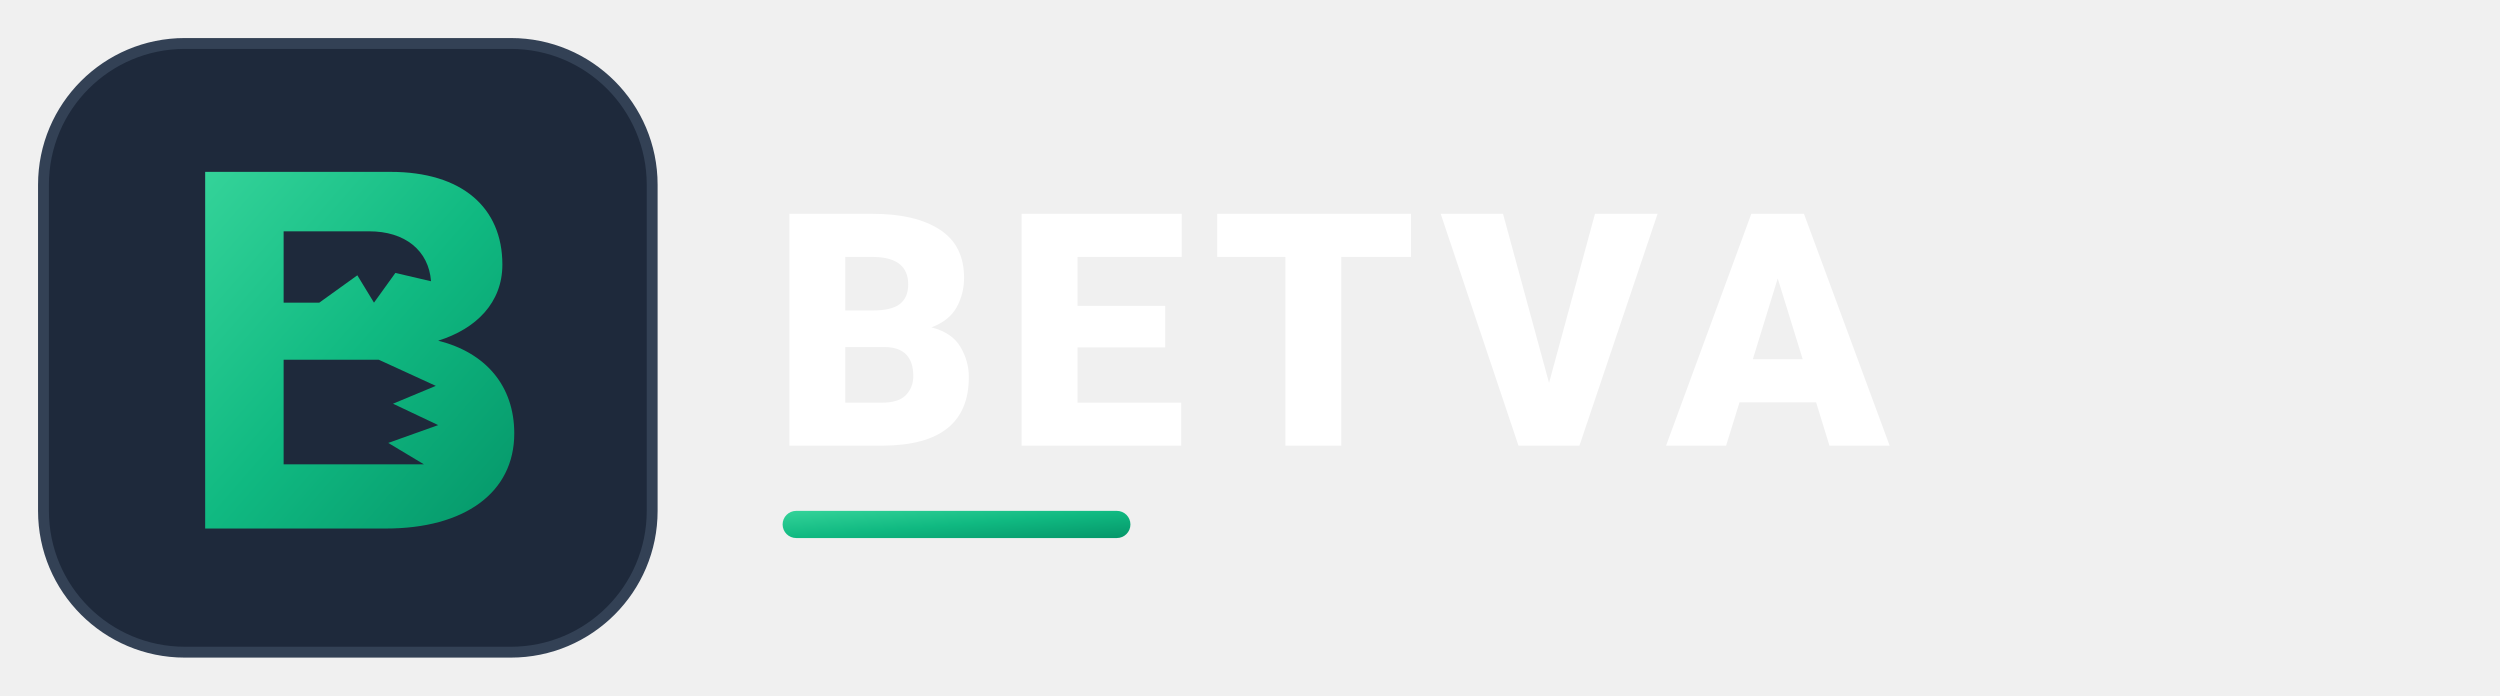
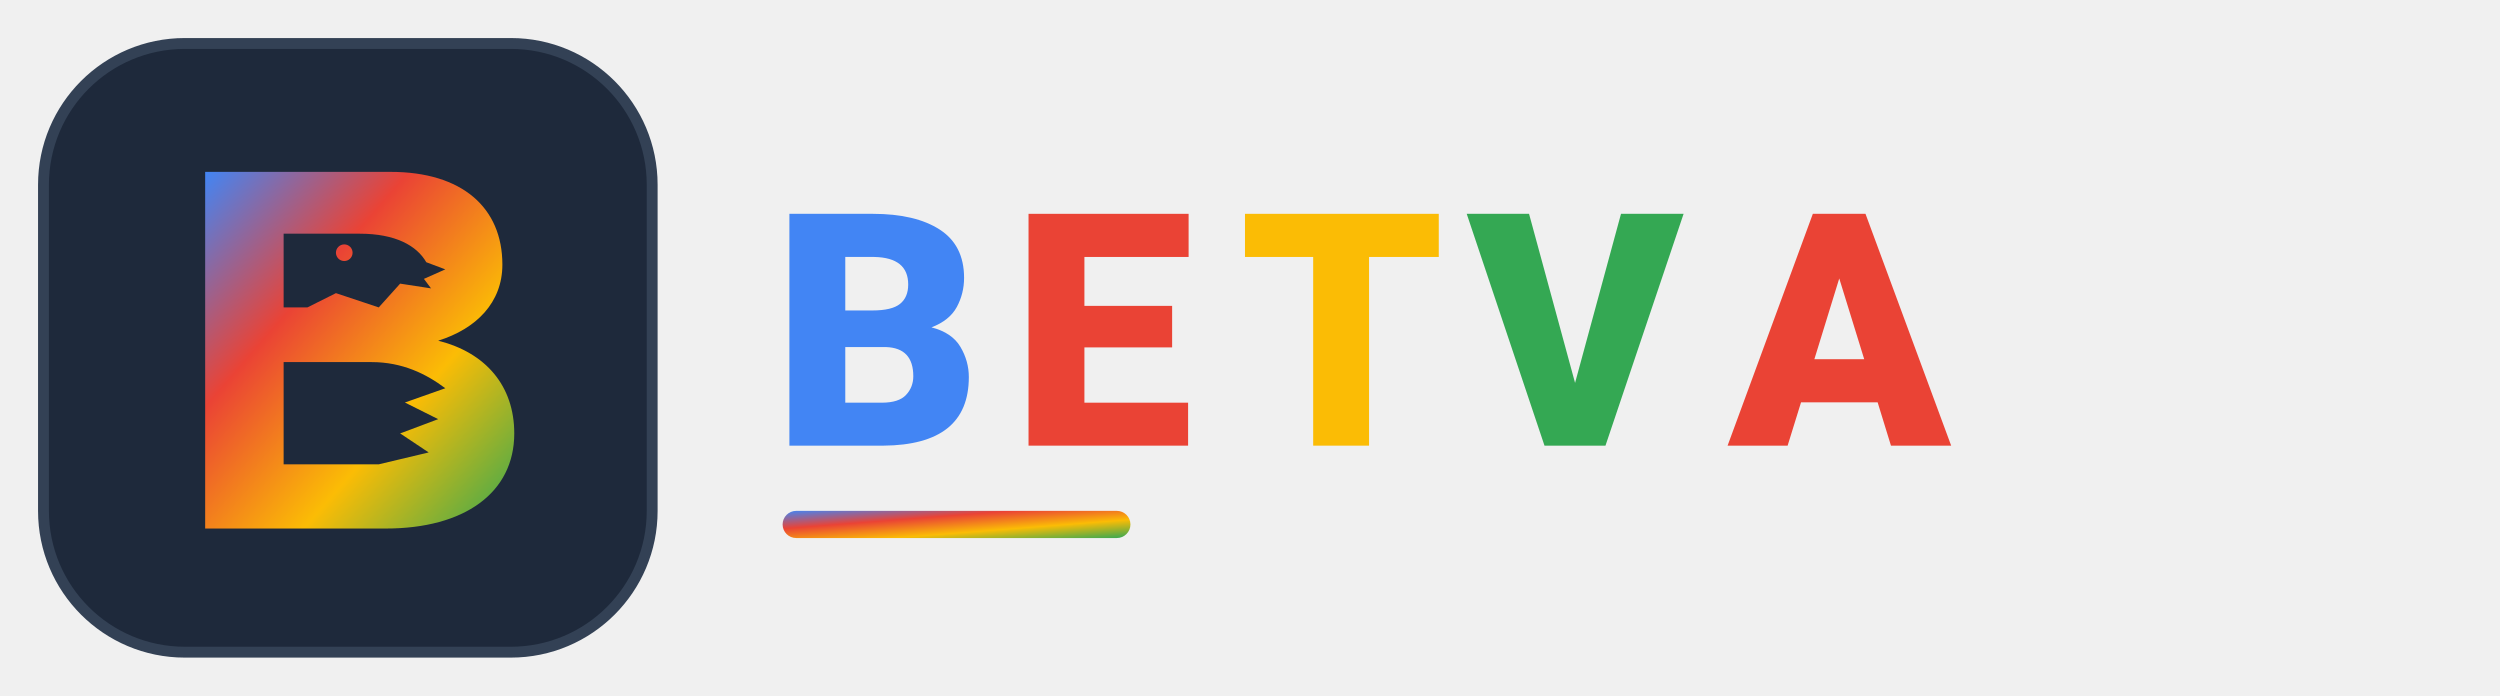
<svg xmlns="http://www.w3.org/2000/svg" viewBox="0 0 460 128" width="460" height="128" role="img" aria-labelledby="betvaLogoDarkTitle">
  <defs>
-     <linearGradient id="betvaEmeraldDark" x1="0%" y1="0%" x2="100%" y2="100%">
-       <stop offset="0%" stop-color="#34D399" />
-       <stop offset="50%" stop-color="#10B981" />
-       <stop offset="100%" stop-color="#059669" />
+     <linearGradient id="betvaBodyGrad" x1="0%" y1="0%" x2="100%" y2="100%">
+       <stop offset="0%" stop-color="#4285F4" />
+       <stop offset="33%" stop-color="#EA4335" />
+       <stop offset="66%" stop-color="#FBBC05" />
+       <stop offset="100%" stop-color="#34A853" />
    </linearGradient>
  </defs>
  <rect x="8" y="8" width="112" height="112" rx="26" fill="#1E293B" stroke="#334155" stroke-width="2" />
  <g transform="translate(8, 8) scale(0.21875)">
-     <path fill-rule="evenodd" d="       M136 108 H292 C352 108 386 138 386 186 C386 218 364 240 332 250 C372 260 396 288 396 328 C396 378 354 408 288 408 H136 Z       M202 158 L274 158 C304 158 324 174 326 200 L296 193 L278 218 L264 195 L232 218 L202 218 Z       M202 266 L282 266 L330 288 L294 303 L332 321 L290 336 L320 354 L202 354 Z     " fill="url(#betvaEmeraldDark)" />
+     <path fill-rule="evenodd" d="       M136 108       H292       C352 108 386 138 386 186       C386 218 364 240 332 250       C372 260 396 288 396 328       C396 378 354 408 288 408       H136       Z        M202 160       L266 160       C296 160 314 170 322 184       L338 190       L320 198       L326 206       L300 202       L282 222       L246 210       L222 222       L202 222       Z       M246 176       a7 7 0 1 0 14 0       a7 7 0 1 0 -14 0        M202 268       L276 268       C302 268 322 278 338 290       L304 302       L332 316       L300 328       L324 344       L282 354       L202 354       Z     " fill="url(#betvaBodyGrad)" />
  </g>
-   <text x="142" y="82" font-family="system-ui, -apple-system, 'Segoe UI', Roboto, Helvetica, Arial, sans-serif" font-size="60" font-weight="900" letter-spacing="4" fill="#FFFFFF">
-     BETVA
-   </text>
-   <rect x="144" y="94" width="64" height="5" rx="2.5" fill="url(#betvaEmeraldDark)" />
+   <g font-family="system-ui, -apple-system, 'Segoe UI', Roboto, Helvetica, Arial, sans-serif" font-size="60" font-weight="900" aria-label="BETVA">
+     <text x="142" y="82" fill="#4285F4">B</text>
+     <text x="186" y="82" fill="#EA4335">E</text>
+     <text x="228" y="82" fill="#FBBC05">T</text>
+     <text x="270" y="82" fill="#34A853">V</text>
+     <text x="318" y="82" fill="#EA4335">A</text>
+   </g>
+   <rect x="144" y="94" width="64" height="5" rx="2.5" fill="url(#betvaBodyGrad)" />
</svg>
